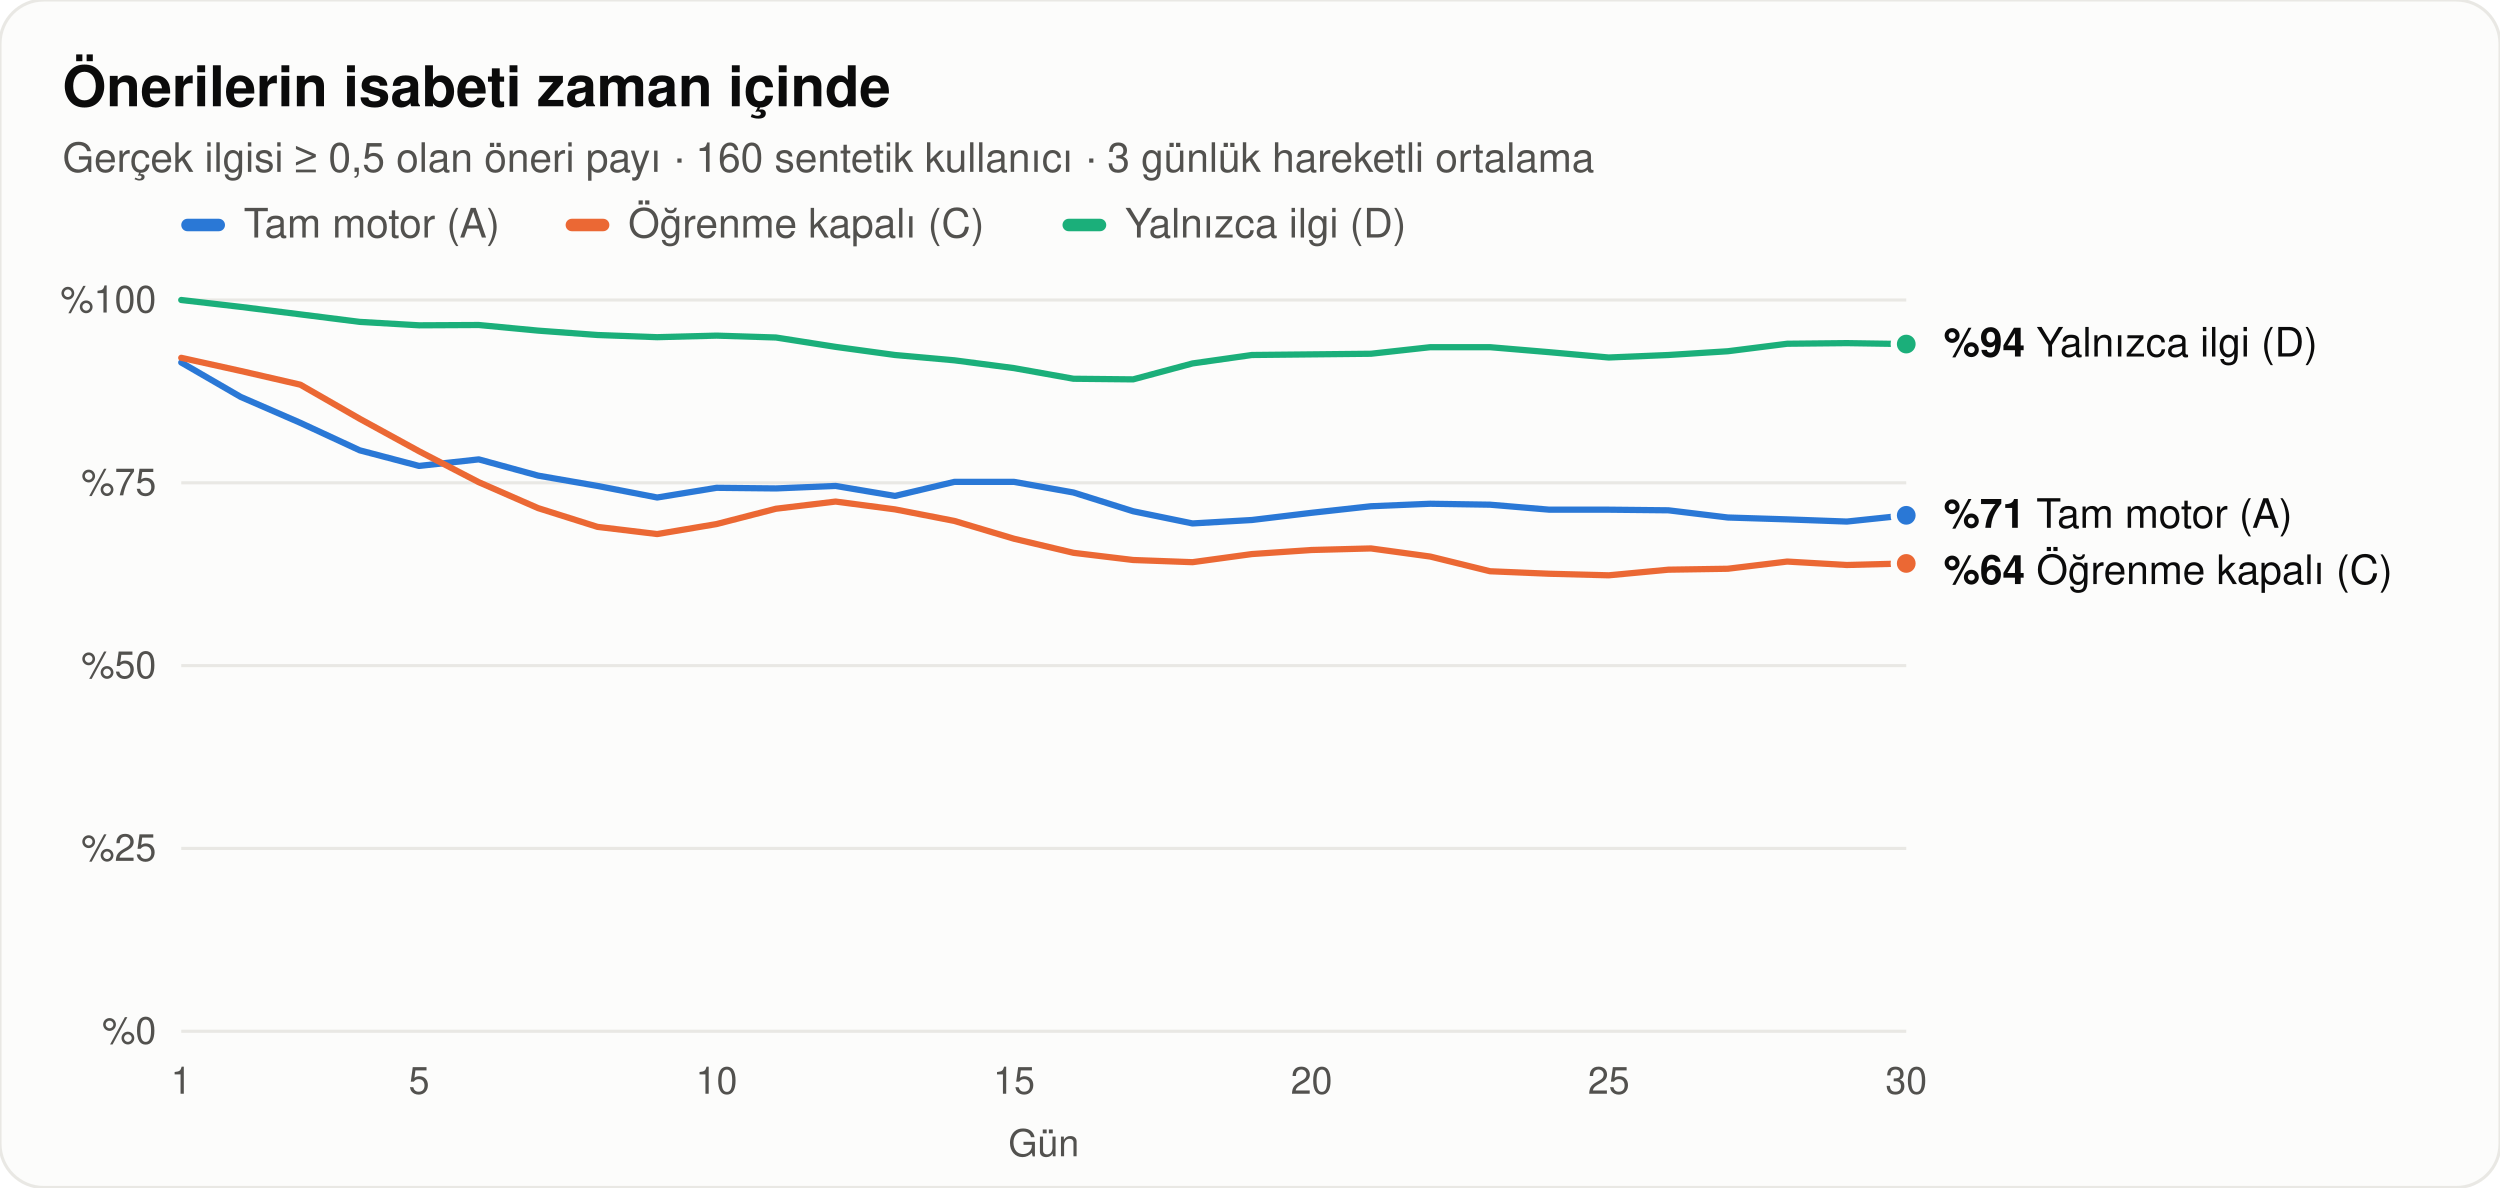
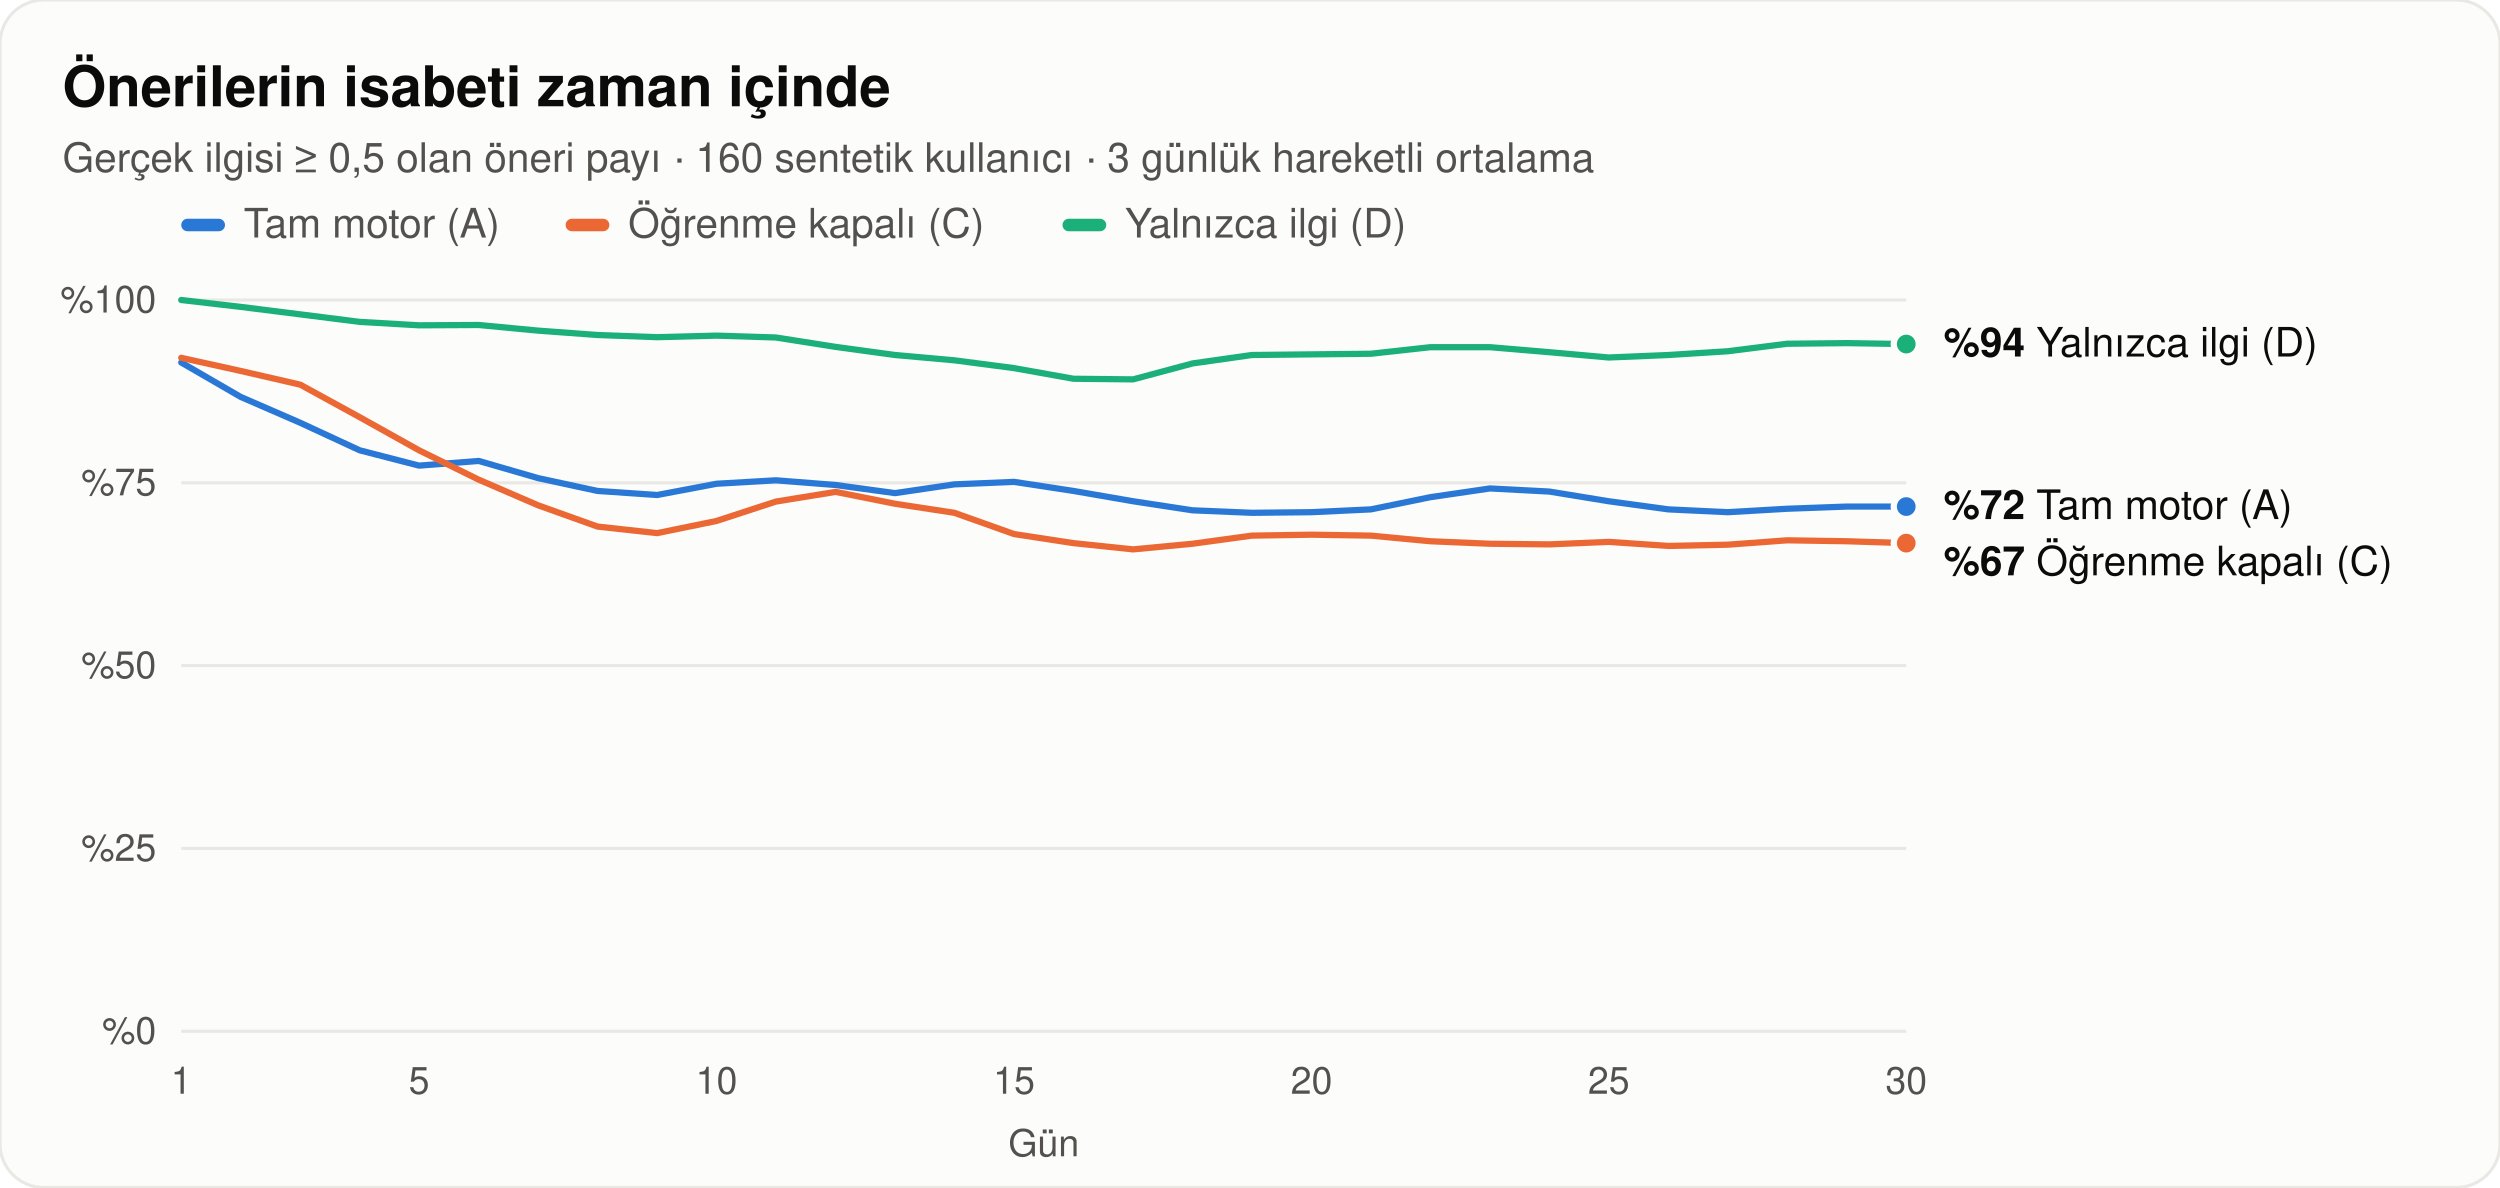
<svg xmlns="http://www.w3.org/2000/svg" viewBox="0 0 800 380" width="800" height="380" font-family="Nunito, 'Segoe UI', Helvetica, Arial, sans-serif" role="img" aria-label="Önerilerin isabeti zaman içinde">
  <rect width="800" height="380" rx="14" fill="#fcfcfb" stroke="#e9e8e4" />
  <text x="20" y="34" font-size="18" font-weight="800" fill="#0b0b0b">Önerilerin isabeti zaman içinde</text>
  <text x="20" y="55" font-size="13" fill="#52514e">Gerçek ilgisi ≥ 0,5 olan öneri payı · 160 sentetik kullanıcı · 3 günlük hareketli ortalama</text>
  <rect x="58" y="70" width="14" height="4" rx="2" fill="#2a78d6" />
  <text x="78" y="76" font-size="13" fill="#52514e">Tam motor (A)</text>
  <rect x="181" y="70" width="14" height="4" rx="2" fill="#eb6834" />
  <text x="201" y="76" font-size="13" fill="#52514e">Öğrenme kapalı (C)</text>
  <rect x="340" y="70" width="14" height="4" rx="2" fill="#1baf7a" />
  <text x="360" y="76" font-size="13" fill="#52514e">Yalnızca ilgi (D)</text>
  <line x1="58" x2="610" y1="330" y2="330" stroke="#e9e8e4" stroke-width="1" />
  <text x="50" y="334" font-size="12" fill="#52514e" text-anchor="end">%0</text>
  <line x1="58" x2="610" y1="271.5" y2="271.5" stroke="#e9e8e4" stroke-width="1" />
  <text x="50" y="275.5" font-size="12" fill="#52514e" text-anchor="end">%25</text>
  <line x1="58" x2="610" y1="213" y2="213" stroke="#e9e8e4" stroke-width="1" />
  <text x="50" y="217" font-size="12" fill="#52514e" text-anchor="end">%50</text>
  <line x1="58" x2="610" y1="154.5" y2="154.5" stroke="#e9e8e4" stroke-width="1" />
  <text x="50" y="158.5" font-size="12" fill="#52514e" text-anchor="end">%75</text>
  <line x1="58" x2="610" y1="96" y2="96" stroke="#e9e8e4" stroke-width="1" />
  <text x="50" y="100" font-size="12" fill="#52514e" text-anchor="end">%100</text>
  <text x="58" y="350" font-size="12" fill="#52514e" text-anchor="middle">1</text>
  <text x="134.1" y="350" font-size="12" fill="#52514e" text-anchor="middle">5</text>
  <text x="229.3" y="350" font-size="12" fill="#52514e" text-anchor="middle">10</text>
  <text x="324.5" y="350" font-size="12" fill="#52514e" text-anchor="middle">15</text>
  <text x="419.7" y="350" font-size="12" fill="#52514e" text-anchor="middle">20</text>
  <text x="514.8" y="350" font-size="12" fill="#52514e" text-anchor="middle">25</text>
  <text x="610" y="350" font-size="12" fill="#52514e" text-anchor="middle">30</text>
  <text x="334" y="370" font-size="12" fill="#52514e" text-anchor="middle">Gün</text>
-   <polyline points="58,116 77,127 96.1,135.3 115.1,144.1 134.1,149.1 153.2,147 172.2,152.2 191.2,155.5 210.3,159.2 229.3,156.1 248.3,156.3 267.4,155.5 286.4,158.7 305.4,154.2 324.5,154.2 343.5,157.6 362.6,163.6 381.6,167.5 400.6,166.4 419.7,164.1 438.7,162 457.7,161.2 476.8,161.5 495.8,163.1 514.8,163.1 533.9,163.3 552.9,165.6 571.9,166.2 591,166.9 610,164.9" fill="none" stroke="#2a78d6" stroke-width="2" stroke-linejoin="round" stroke-linecap="round" />
+   <polyline points="58,116 77,127 96.1,135.3 115.1,144.1 134.1,149 153.2,147.5 172.2,153 191.2,157.1 210.3,158.4 229.3,154.8 248.3,153.7 267.4,155.2 286.4,157.8 305.4,155 324.5,154.2 343.5,157.1 362.6,160.4 381.6,163.3 400.6,164.1 419.7,163.9 438.7,163 457.7,159.1 476.8,156.3 495.8,157.3 514.8,160.4 533.9,163 552.9,163.9 571.9,162.8 591,162.1 610,162.1" fill="none" stroke="#2a78d6" stroke-width="2" stroke-linejoin="round" stroke-linecap="round" />
  <circle cx="58" cy="116" r="6" fill="transparent" />
  <circle cx="77" cy="127" r="6" fill="transparent" />
  <circle cx="96.1" cy="135.3" r="6" fill="transparent" />
  <circle cx="115.1" cy="144.1" r="6" fill="transparent" />
-   <circle cx="134.1" cy="149.1" r="6" fill="transparent" />
-   <circle cx="153.2" cy="147" r="6" fill="transparent" />
-   <circle cx="172.2" cy="152.2" r="6" fill="transparent" />
-   <circle cx="191.2" cy="155.5" r="6" fill="transparent" />
-   <circle cx="210.3" cy="159.2" r="6" fill="transparent" />
-   <circle cx="229.3" cy="156.1" r="6" fill="transparent" />
-   <circle cx="248.3" cy="156.3" r="6" fill="transparent" />
-   <circle cx="267.4" cy="155.5" r="6" fill="transparent" />
-   <circle cx="286.4" cy="158.7" r="6" fill="transparent" />
-   <circle cx="305.4" cy="154.2" r="6" fill="transparent" />
+   <circle cx="134.1" cy="149" r="6" fill="transparent" />
+   <circle cx="153.2" cy="147.5" r="6" fill="transparent" />
+   <circle cx="172.2" cy="153" r="6" fill="transparent" />
+   <circle cx="191.2" cy="157.1" r="6" fill="transparent" />
+   <circle cx="210.3" cy="158.4" r="6" fill="transparent" />
+   <circle cx="229.3" cy="154.8" r="6" fill="transparent" />
+   <circle cx="248.3" cy="153.7" r="6" fill="transparent" />
+   <circle cx="267.4" cy="155.2" r="6" fill="transparent" />
+   <circle cx="286.4" cy="157.8" r="6" fill="transparent" />
+   <circle cx="305.4" cy="155" r="6" fill="transparent" />
  <circle cx="324.5" cy="154.2" r="6" fill="transparent" />
-   <circle cx="343.5" cy="157.6" r="6" fill="transparent" />
-   <circle cx="362.6" cy="163.6" r="6" fill="transparent" />
-   <circle cx="381.6" cy="167.5" r="6" fill="transparent" />
-   <circle cx="400.6" cy="166.4" r="6" fill="transparent" />
-   <circle cx="419.7" cy="164.1" r="6" fill="transparent" />
-   <circle cx="438.7" cy="162" r="6" fill="transparent" />
-   <circle cx="457.7" cy="161.2" r="6" fill="transparent" />
-   <circle cx="476.8" cy="161.5" r="6" fill="transparent" />
-   <circle cx="495.8" cy="163.1" r="6" fill="transparent" />
-   <circle cx="514.8" cy="163.1" r="6" fill="transparent" />
-   <circle cx="533.9" cy="163.3" r="6" fill="transparent" />
-   <circle cx="552.9" cy="165.6" r="6" fill="transparent" />
-   <circle cx="571.9" cy="166.2" r="6" fill="transparent" />
-   <circle cx="591" cy="166.9" r="6" fill="transparent" />
-   <circle cx="610" cy="164.9" r="6" fill="transparent" />
-   <circle cx="610" cy="164.9" r="4" fill="#2a78d6" stroke="#fcfcfb" stroke-width="2" />
-   <text x="622" y="168.9" font-size="13" fill="#0b0b0b">
-     <tspan font-weight="800">%71</tspan> Tam motor (A)</text>
-   <polyline points="58,114.5 77,118.7 96.1,123.1 115.1,134 134.1,144.4 153.2,154.3 172.2,162.6 191.2,168.6 210.3,170.9 229.3,167.7 248.3,162.8 267.4,160.5 286.4,163 305.4,166.7 324.5,172.4 343.5,176.9 362.6,179.2 381.6,179.9 400.6,177.3 419.7,176 438.7,175.5 457.7,178.1 476.8,182.8 495.8,183.6 514.8,184.1 533.9,182.3 552.9,182 571.9,179.7 591,180.8 610,180.3" fill="none" stroke="#eb6834" stroke-width="2" stroke-linejoin="round" stroke-linecap="round" />
+   <circle cx="343.5" cy="157.1" r="6" fill="transparent" />
+   <circle cx="362.6" cy="160.4" r="6" fill="transparent" />
+   <circle cx="381.6" cy="163.3" r="6" fill="transparent" />
+   <circle cx="400.6" cy="164.1" r="6" fill="transparent" />
+   <circle cx="419.7" cy="163.9" r="6" fill="transparent" />
+   <circle cx="438.7" cy="163" r="6" fill="transparent" />
+   <circle cx="457.7" cy="159.1" r="6" fill="transparent" />
+   <circle cx="476.8" cy="156.3" r="6" fill="transparent" />
+   <circle cx="495.8" cy="157.3" r="6" fill="transparent" />
+   <circle cx="514.8" cy="160.4" r="6" fill="transparent" />
+   <circle cx="533.9" cy="163" r="6" fill="transparent" />
+   <circle cx="552.9" cy="163.9" r="6" fill="transparent" />
+   <circle cx="571.9" cy="162.8" r="6" fill="transparent" />
+   <circle cx="591" cy="162.1" r="6" fill="transparent" />
+   <circle cx="610" cy="162.1" r="6" fill="transparent" />
+   <circle cx="610" cy="162.1" r="4" fill="#2a78d6" stroke="#fcfcfb" stroke-width="2" />
+   <text x="622" y="166.1" font-size="13" fill="#0b0b0b">
+     <tspan font-weight="800">%72</tspan> Tam motor (A)</text>
+   <polyline points="58,114.5 77,118.7 96.1,123.1 115.1,133.5 134.1,144.1 153.2,153.5 172.2,161.7 191.2,168.5 210.3,170.6 229.3,166.7 248.3,160.5 267.4,157.4 286.4,161.2 305.4,164.1 324.5,170.9 343.5,173.8 362.6,175.8 381.6,174 400.6,171.4 419.7,171.1 438.7,171.4 457.7,173.2 476.8,174 495.8,174.2 514.8,173.4 533.9,174.7 552.9,174.3 571.9,172.9 591,173.2 610,173.8" fill="none" stroke="#eb6834" stroke-width="2" stroke-linejoin="round" stroke-linecap="round" />
  <circle cx="58" cy="114.5" r="6" fill="transparent" />
  <circle cx="77" cy="118.7" r="6" fill="transparent" />
  <circle cx="96.1" cy="123.1" r="6" fill="transparent" />
-   <circle cx="115.1" cy="134" r="6" fill="transparent" />
-   <circle cx="134.1" cy="144.4" r="6" fill="transparent" />
-   <circle cx="153.2" cy="154.3" r="6" fill="transparent" />
-   <circle cx="172.2" cy="162.6" r="6" fill="transparent" />
-   <circle cx="191.2" cy="168.6" r="6" fill="transparent" />
-   <circle cx="210.3" cy="170.9" r="6" fill="transparent" />
-   <circle cx="229.3" cy="167.7" r="6" fill="transparent" />
-   <circle cx="248.3" cy="162.8" r="6" fill="transparent" />
-   <circle cx="267.4" cy="160.5" r="6" fill="transparent" />
-   <circle cx="286.4" cy="163" r="6" fill="transparent" />
-   <circle cx="305.4" cy="166.7" r="6" fill="transparent" />
-   <circle cx="324.5" cy="172.4" r="6" fill="transparent" />
-   <circle cx="343.5" cy="176.9" r="6" fill="transparent" />
-   <circle cx="362.6" cy="179.2" r="6" fill="transparent" />
-   <circle cx="381.6" cy="179.9" r="6" fill="transparent" />
-   <circle cx="400.6" cy="177.3" r="6" fill="transparent" />
-   <circle cx="419.7" cy="176" r="6" fill="transparent" />
-   <circle cx="438.7" cy="175.5" r="6" fill="transparent" />
-   <circle cx="457.7" cy="178.1" r="6" fill="transparent" />
-   <circle cx="476.8" cy="182.8" r="6" fill="transparent" />
-   <circle cx="495.8" cy="183.6" r="6" fill="transparent" />
-   <circle cx="514.8" cy="184.1" r="6" fill="transparent" />
-   <circle cx="533.9" cy="182.3" r="6" fill="transparent" />
-   <circle cx="552.9" cy="182" r="6" fill="transparent" />
-   <circle cx="571.9" cy="179.7" r="6" fill="transparent" />
-   <circle cx="591" cy="180.8" r="6" fill="transparent" />
-   <circle cx="610" cy="180.3" r="6" fill="transparent" />
-   <circle cx="610" cy="180.3" r="4" fill="#eb6834" stroke="#fcfcfb" stroke-width="2" />
-   <text x="622" y="186.9" font-size="13" fill="#0b0b0b">
-     <tspan font-weight="800">%64</tspan> Öğrenme kapalı (C)</text>
+   <circle cx="115.1" cy="133.5" r="6" fill="transparent" />
+   <circle cx="134.1" cy="144.1" r="6" fill="transparent" />
+   <circle cx="153.2" cy="153.5" r="6" fill="transparent" />
+   <circle cx="172.2" cy="161.7" r="6" fill="transparent" />
+   <circle cx="191.2" cy="168.5" r="6" fill="transparent" />
+   <circle cx="210.3" cy="170.6" r="6" fill="transparent" />
+   <circle cx="229.3" cy="166.7" r="6" fill="transparent" />
+   <circle cx="248.3" cy="160.5" r="6" fill="transparent" />
+   <circle cx="267.4" cy="157.4" r="6" fill="transparent" />
+   <circle cx="286.4" cy="161.2" r="6" fill="transparent" />
+   <circle cx="305.4" cy="164.1" r="6" fill="transparent" />
+   <circle cx="324.5" cy="170.9" r="6" fill="transparent" />
+   <circle cx="343.5" cy="173.8" r="6" fill="transparent" />
+   <circle cx="362.6" cy="175.8" r="6" fill="transparent" />
+   <circle cx="381.6" cy="174" r="6" fill="transparent" />
+   <circle cx="400.6" cy="171.4" r="6" fill="transparent" />
+   <circle cx="419.7" cy="171.1" r="6" fill="transparent" />
+   <circle cx="438.7" cy="171.4" r="6" fill="transparent" />
+   <circle cx="457.7" cy="173.2" r="6" fill="transparent" />
+   <circle cx="476.8" cy="174" r="6" fill="transparent" />
+   <circle cx="495.8" cy="174.2" r="6" fill="transparent" />
+   <circle cx="514.8" cy="173.4" r="6" fill="transparent" />
+   <circle cx="533.9" cy="174.7" r="6" fill="transparent" />
+   <circle cx="552.9" cy="174.3" r="6" fill="transparent" />
+   <circle cx="571.9" cy="172.9" r="6" fill="transparent" />
+   <circle cx="591" cy="173.2" r="6" fill="transparent" />
+   <circle cx="610" cy="173.8" r="6" fill="transparent" />
+   <circle cx="610" cy="173.8" r="4" fill="#eb6834" stroke="#fcfcfb" stroke-width="2" />
+   <text x="622" y="184.1" font-size="13" fill="#0b0b0b">
+     <tspan font-weight="800">%67</tspan> Öğrenme kapalı (C)</text>
  <polyline points="58,96 77,98.2 96.1,100.6 115.1,103 134.1,104.1 153.2,104 172.2,105.8 191.2,107.2 210.3,107.9 229.3,107.4 248.3,108 267.4,111 286.4,113.6 305.4,115.3 324.5,117.8 343.5,121.2 362.6,121.4 381.6,116.3 400.6,113.6 419.7,113.4 438.7,113.2 457.7,111.1 476.8,111.1 495.8,112.7 514.8,114.4 533.9,113.6 552.9,112.4 571.9,110 591,109.8 610,110.1" fill="none" stroke="#1baf7a" stroke-width="2" stroke-linejoin="round" stroke-linecap="round" />
  <circle cx="58" cy="96" r="6" fill="transparent" />
  <circle cx="77" cy="98.2" r="6" fill="transparent" />
  <circle cx="96.1" cy="100.6" r="6" fill="transparent" />
  <circle cx="115.1" cy="103" r="6" fill="transparent" />
  <circle cx="134.1" cy="104.1" r="6" fill="transparent" />
  <circle cx="153.2" cy="104" r="6" fill="transparent" />
  <circle cx="172.2" cy="105.8" r="6" fill="transparent" />
  <circle cx="191.2" cy="107.2" r="6" fill="transparent" />
  <circle cx="210.3" cy="107.9" r="6" fill="transparent" />
  <circle cx="229.3" cy="107.4" r="6" fill="transparent" />
  <circle cx="248.3" cy="108" r="6" fill="transparent" />
  <circle cx="267.4" cy="111" r="6" fill="transparent" />
  <circle cx="286.4" cy="113.6" r="6" fill="transparent" />
  <circle cx="305.4" cy="115.3" r="6" fill="transparent" />
  <circle cx="324.5" cy="117.8" r="6" fill="transparent" />
  <circle cx="343.5" cy="121.2" r="6" fill="transparent" />
  <circle cx="362.6" cy="121.4" r="6" fill="transparent" />
  <circle cx="381.6" cy="116.3" r="6" fill="transparent" />
  <circle cx="400.6" cy="113.6" r="6" fill="transparent" />
  <circle cx="419.7" cy="113.4" r="6" fill="transparent" />
  <circle cx="438.7" cy="113.2" r="6" fill="transparent" />
  <circle cx="457.7" cy="111.1" r="6" fill="transparent" />
  <circle cx="476.8" cy="111.1" r="6" fill="transparent" />
  <circle cx="495.8" cy="112.7" r="6" fill="transparent" />
  <circle cx="514.8" cy="114.4" r="6" fill="transparent" />
  <circle cx="533.9" cy="113.6" r="6" fill="transparent" />
  <circle cx="552.9" cy="112.4" r="6" fill="transparent" />
  <circle cx="571.9" cy="110" r="6" fill="transparent" />
  <circle cx="591" cy="109.8" r="6" fill="transparent" />
  <circle cx="610" cy="110.1" r="6" fill="transparent" />
  <circle cx="610" cy="110.1" r="4" fill="#1baf7a" stroke="#fcfcfb" stroke-width="2" />
  <text x="622" y="114.1" font-size="13" fill="#0b0b0b">
    <tspan font-weight="800">%94</tspan> Yalnızca ilgi (D)</text>
</svg>
